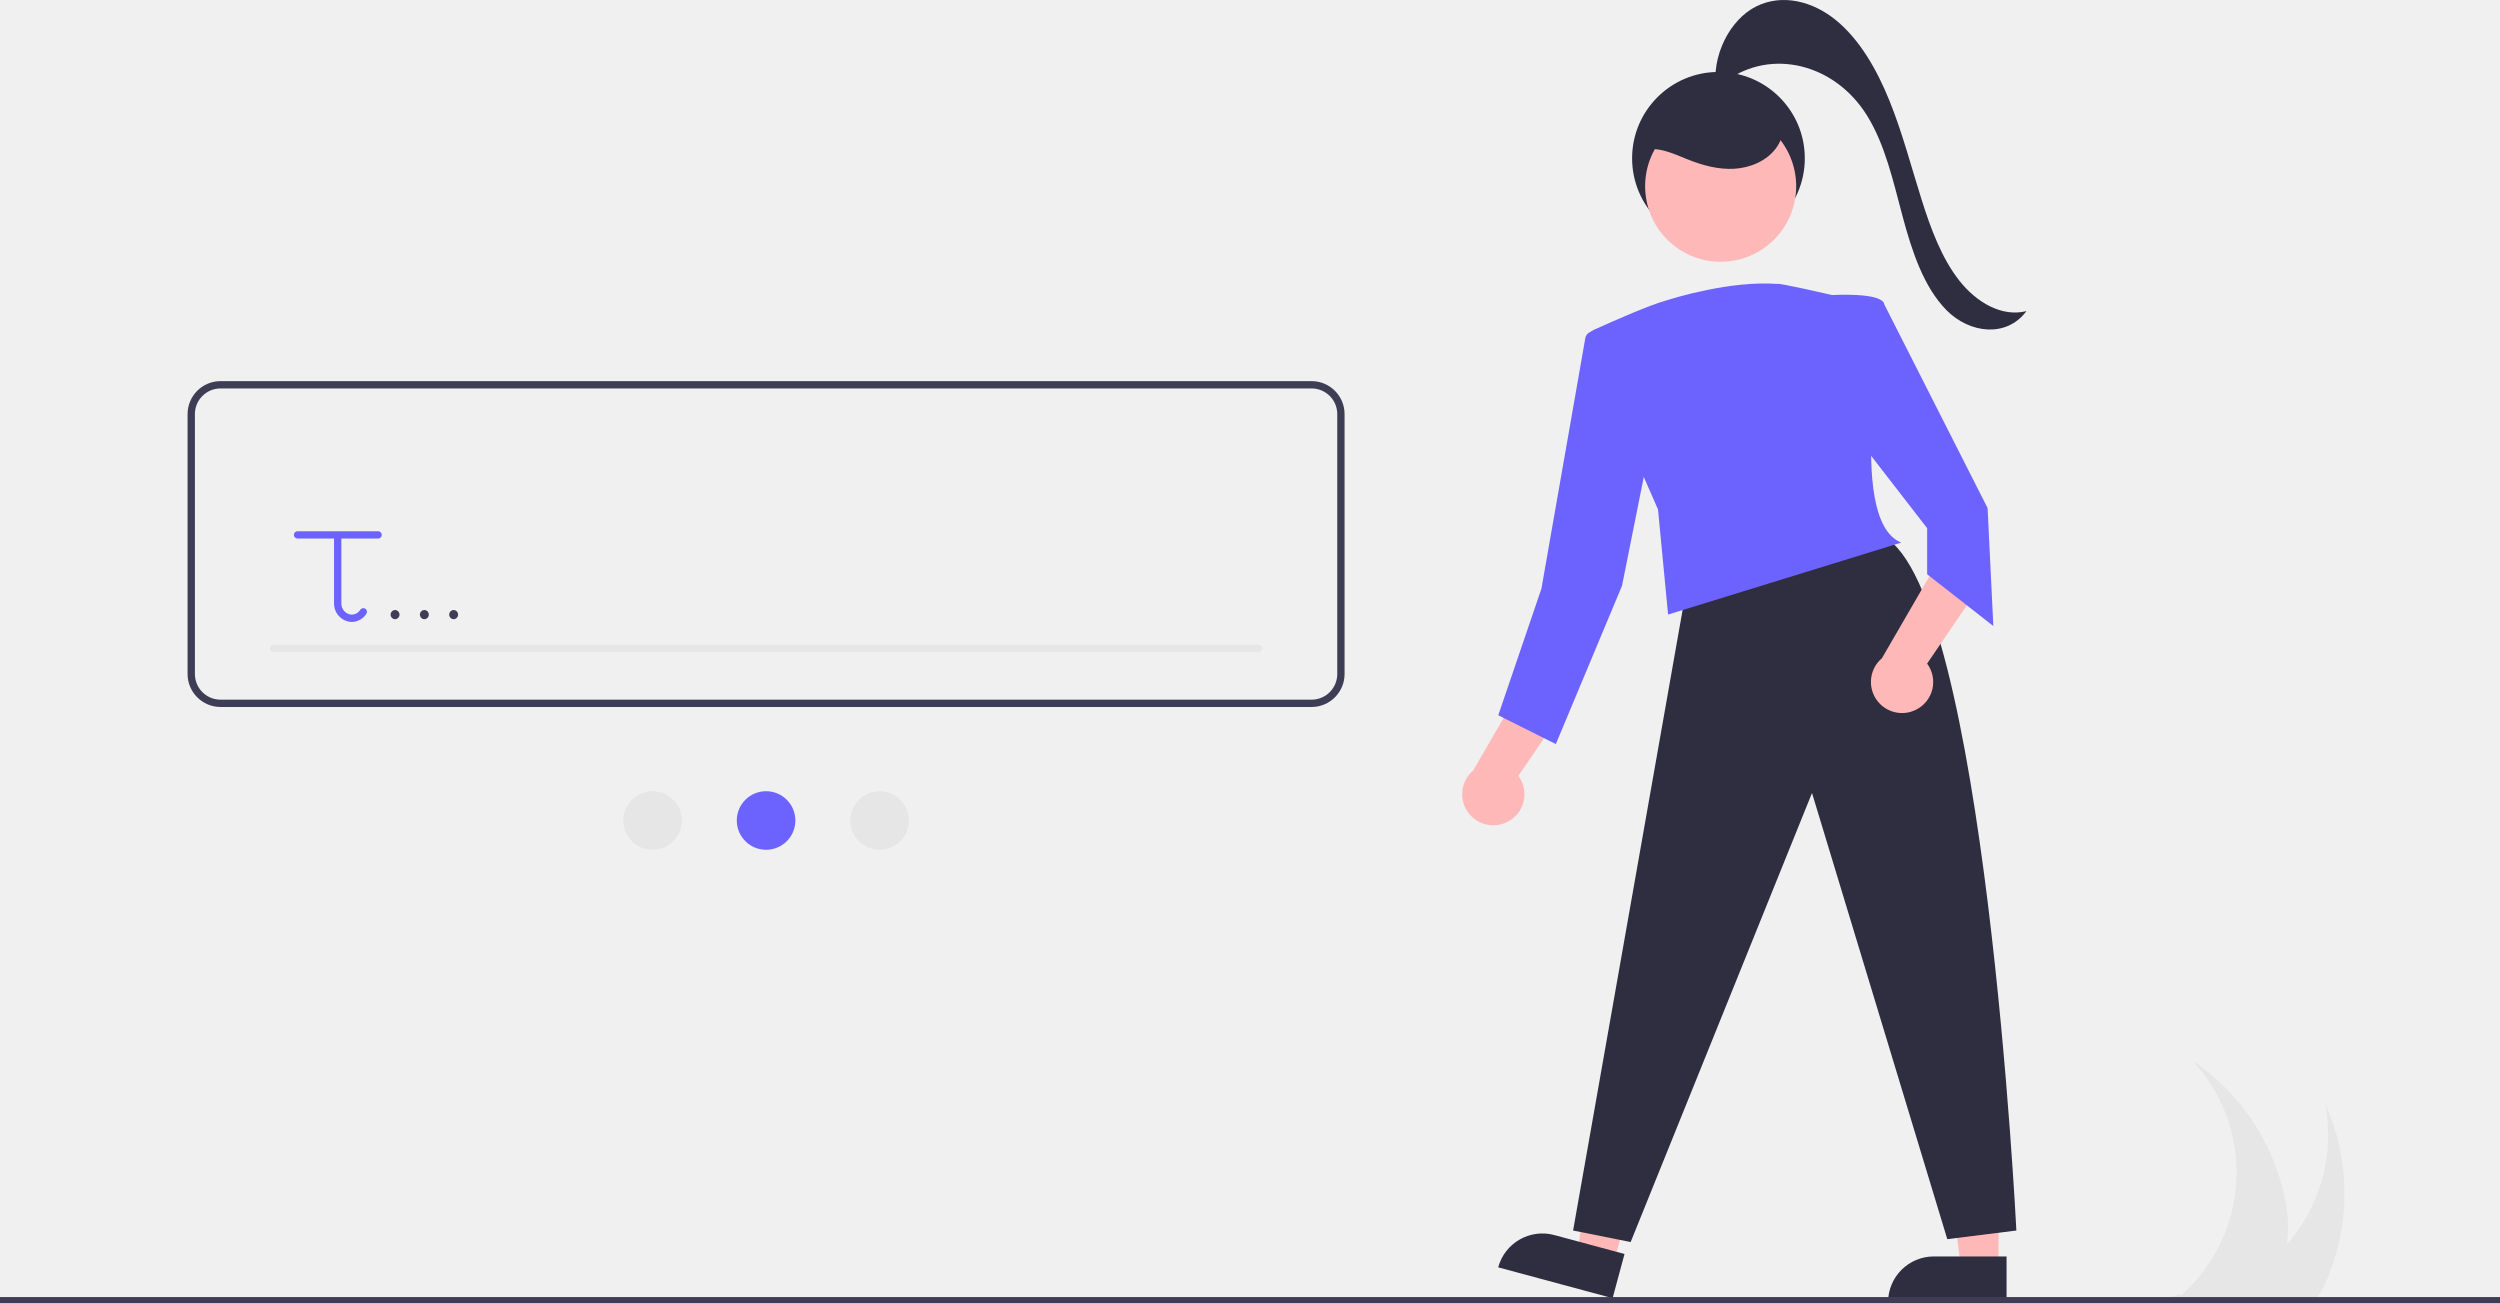
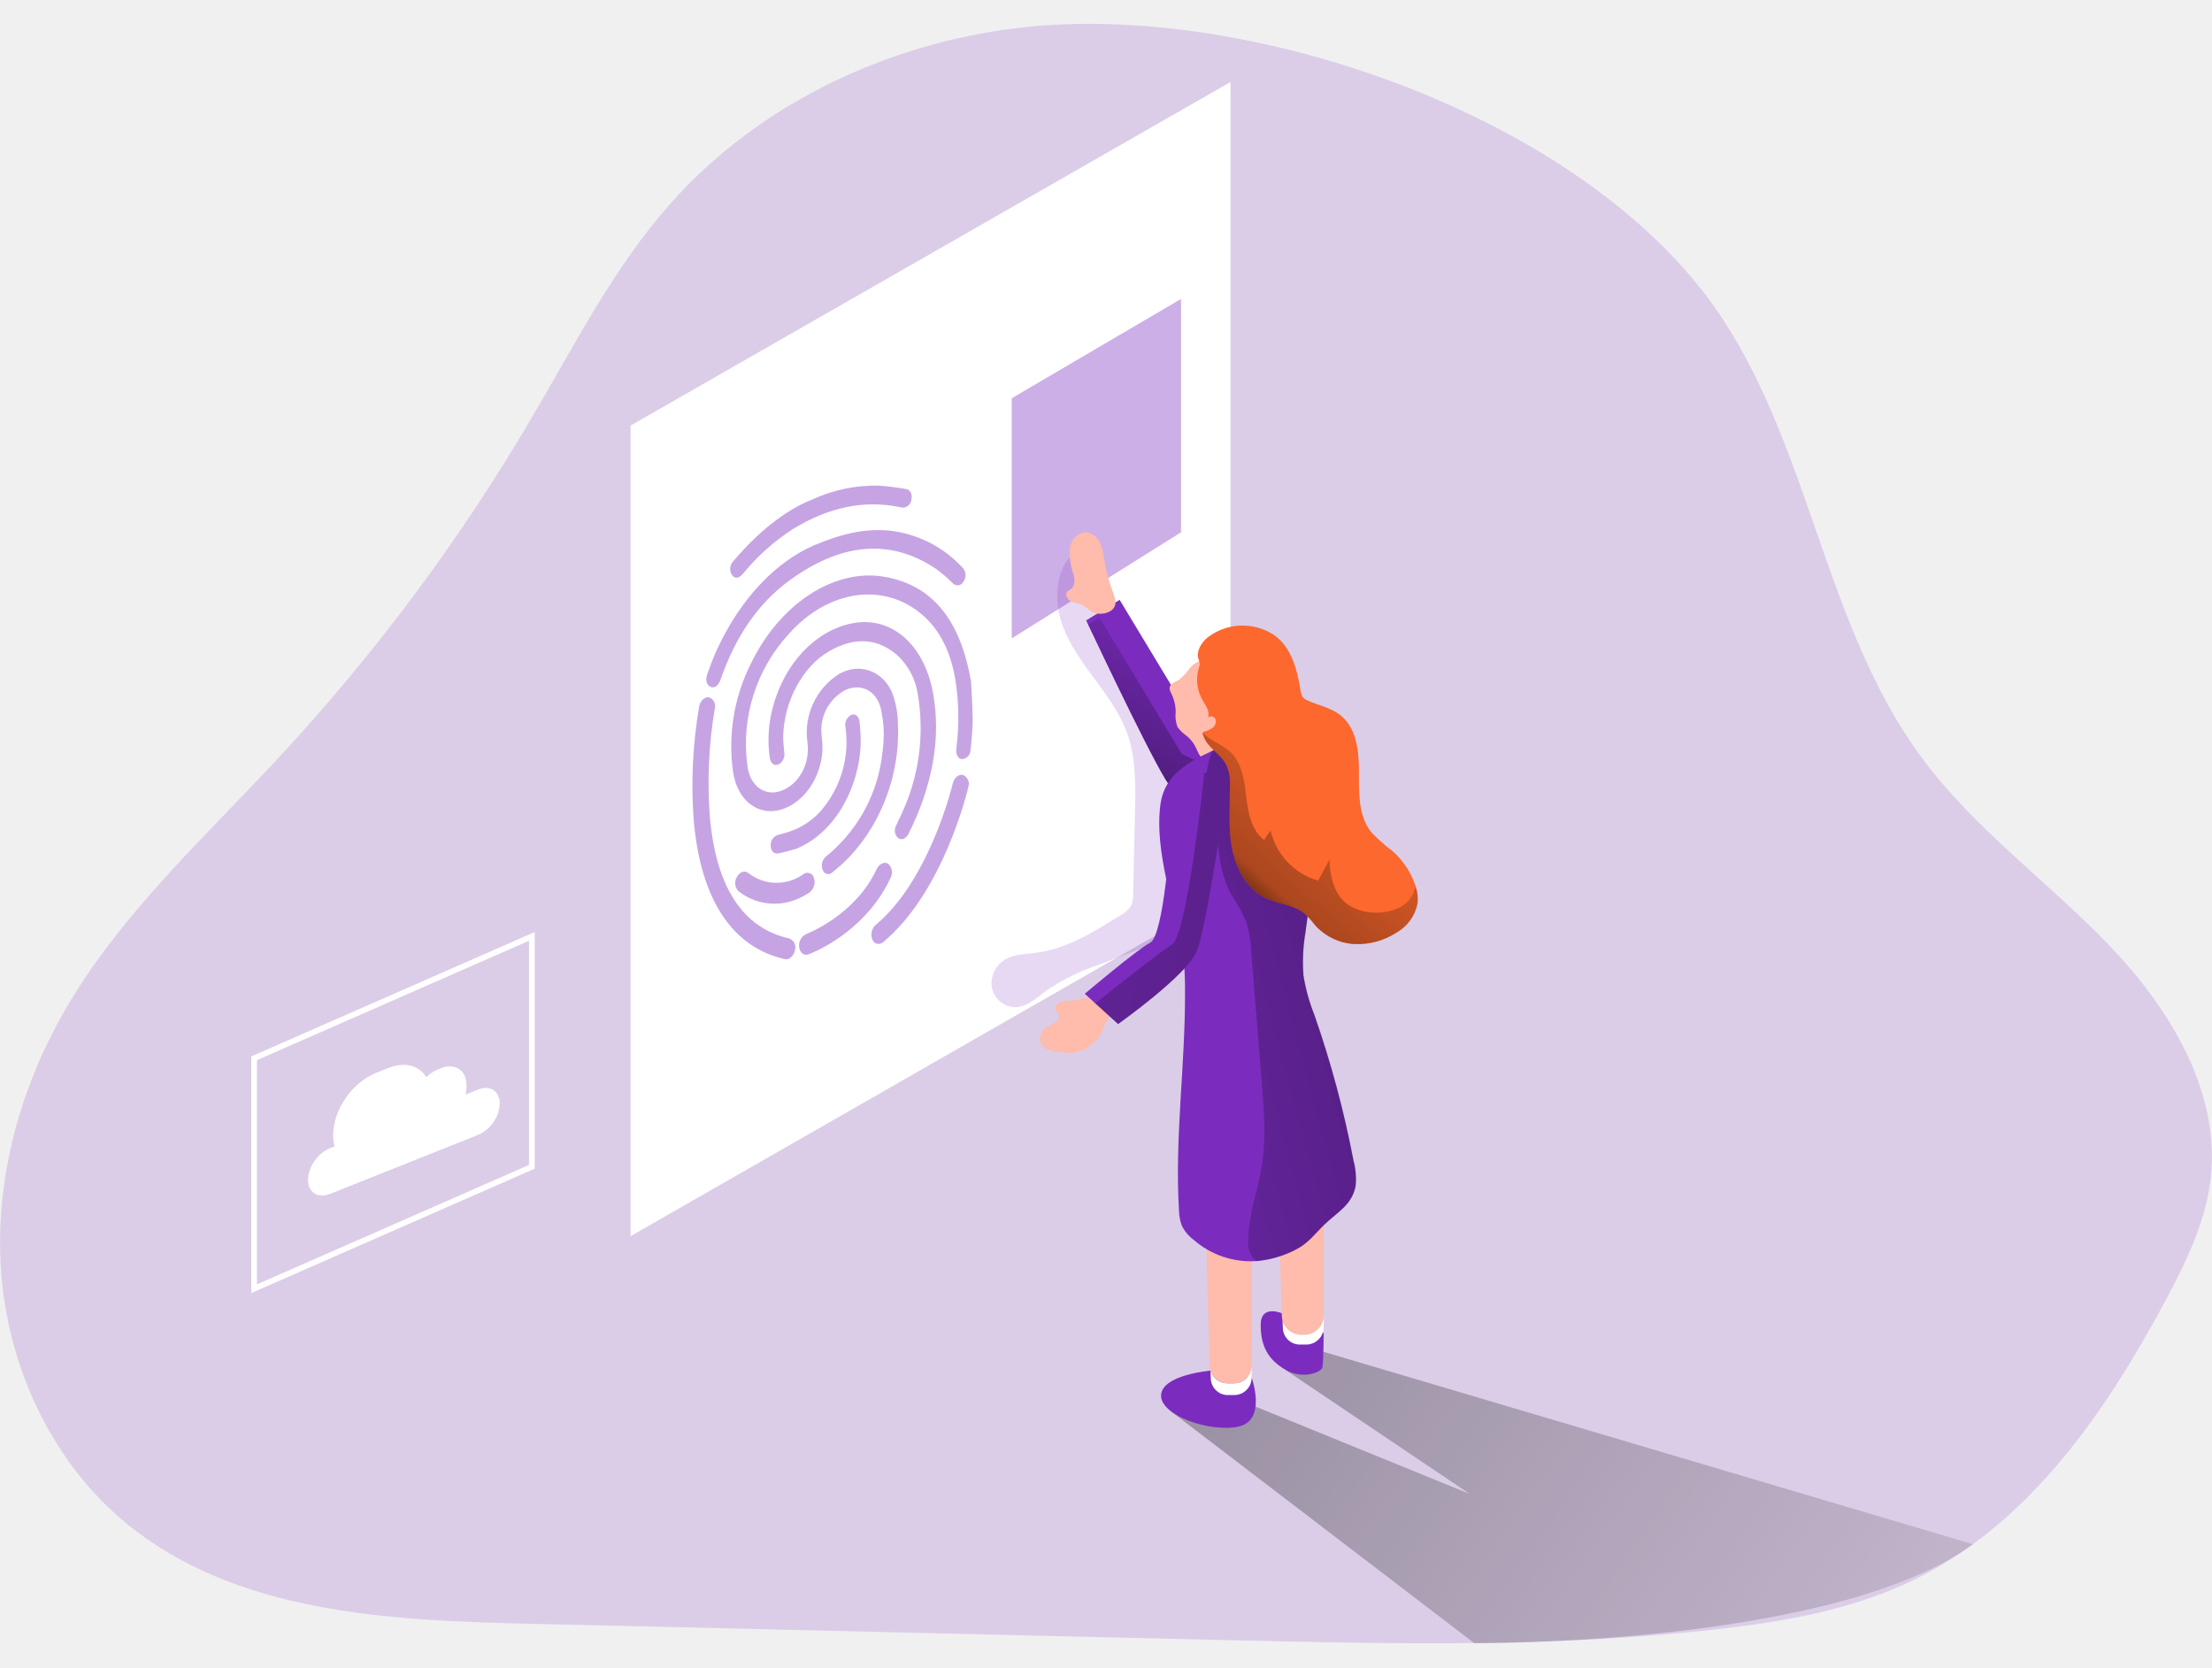
- <svg xmlns="http://www.w3.org/2000/svg" data-name="Layer 1" width="813" height="423.804" viewBox="0 0 813 423.804">
-   <path d="M951.08,652.122a45.628,45.628,0,0,1-3.9,7.78c-.43.68-.88,1.35-1.36,2H905.98c-.28-.21-.55-.43-.83-.64-1.4-.11-2.79-.25-4.15-.4.14-.12.29-.24.43-.36-.72.06-1.44.12-2.16.15.57.07,1.15.14,1.73.21-.43.35-.87.7-1.32,1.04h-1.74l1.17-1.25c-.93.03-1.85.05-2.78.03l2.91-.78,3.14-.84c.12.1.25.2.37.3a53.22,53.22,0,0,0,3.68-76.39,71.338,71.338,0,0,1,30.35,46.01,41.557,41.557,0,0,1,.4,13.8c.35-.39.7-.78,1.04-1.18A54.16,54.16,0,0,0,949.66,597.012,71.381,71.381,0,0,1,951.08,652.122Z" transform="translate(-193.5 -238.0979)" fill="#e6e6e6" />
-   <circle cx="558.842" cy="51.483" r="28.082" fill="#2f2e41" />
-   <polygon points="649.907 412.099 637.647 412.098 631.814 364.81 649.909 364.811 649.907 412.099" fill="#ffb8b8" />
-   <path d="M628.89,408.595h23.644a0,0,0,0,1,0,0V423.482a0,0,0,0,1,0,0H614.003a0,0,0,0,1,0,0v0A14.887,14.887,0,0,1,628.89,408.595Z" fill="#2f2e41" />
-   <polygon points="524.845 410.494 513.008 407.302 519.685 360.126 537.155 364.837 524.845 410.494" fill="#ffb8b8" />
-   <path d="M696.876,640.622H720.52a0,0,0,0,1,0,0v14.887a0,0,0,0,1,0,0H681.989a0,0,0,0,1,0,0v0A14.887,14.887,0,0,1,696.876,640.622Z" transform="translate(-0.611 -398.3092) rotate(15.08956)" fill="#2f2e41" />
-   <path d="M741.577,431.394,705.071,638.263l18.721,3.744,58.972-146.025,43.995,145.089,22.465-2.808s-10.297-207.805-43.059-225.59Z" transform="translate(-193.5 -238.0979)" fill="#2f2e41" />
-   <path d="M683.682,505.397a10.056,10.056,0,0,0,3.596-14.994l20.133-29.523-18.567-.288-16.272,28.08a10.11,10.11,0,0,0,11.111,16.726Z" transform="translate(-193.5 -238.0979)" fill="#ffb8b8" />
-   <path d="M816.602,468.891a10.056,10.056,0,0,0,3.596-14.994l20.133-29.523-18.567-.288-16.272,28.08a10.11,10.11,0,0,0,11.111,16.726Z" transform="translate(-193.5 -238.0979)" fill="#ffb8b8" />
-   <circle cx="559.557" cy="60.564" r="24.561" fill="#ffb8b8" />
-   <path d="M806.165,336.852c-.936-3.744-16.849-2.808-16.849-2.808s-17.919-4.119-17.749-3.604c-15.1-1.162-33.519,4.507-36.202,5.366-5.489,1.514-15.975,6.146-23.538,9.553a4.381,4.381,0,0,0-2.211,5.755l23.068,52.666,3.276,34.166,75.821-23.401C793.06,407.056,807.101,340.596,806.165,336.852Z" transform="translate(-193.5 -238.0979)" fill="#6c63ff" />
-   <polygon points="606.113 99.69 612.336 98.127 646.363 165.214 648.235 203.593 626.706 186.744 626.706 171.767 604.241 142.749 606.113 99.69" fill="#6c63ff" />
-   <path d="M717.708,342.936l-7.206,3.202a2.503,2.503,0,0,0-1.449,1.856L694.774,429.522l-14.041,41.187,18.721,9.361,21.529-51.483,7.488-37.442Z" transform="translate(-193.5 -238.0979)" fill="#6c63ff" />
-   <path d="M727.3,287.083c4.985-1.637,10.244.929,15.113,2.883,4.799,1.925,9.927,3.313,15.089,3.009s10.383-2.483,13.504-6.606,3.67-10.302.581-14.449c-2.034-2.73-5.279-4.287-8.528-5.302-6.943-2.167-14.713-2.242-21.313.815s-11.775,9.516-12.318,16.769" transform="translate(-193.5 -238.0979)" fill="#2f2e41" />
-   <path d="M751.594,267.519c-1.674-11.336,4.535-23.106,13.01-27.328s18.418-1.731,26.053,4.556,13.2,15.949,17.343,26.22,7.011,21.271,10.386,31.983c2.998,9.513,6.516,19.032,12.21,26.308s13.972,12.01,21.905,10.011c-6.517,8.763-18.507,7.245-25.945-.25s-11.305-19.21-14.349-30.614-5.692-23.335-11.58-32.785c-10.475-16.811-31.031-21.862-45.711-11.231" transform="translate(-193.5 -238.0979)" fill="#2f2e41" />
-   <rect y="421.804" width="813" height="2" fill="#3f3d56" />
-   <path d="M620.04,468.01H265.216A10.728,10.728,0,0,1,254.5,457.294V372.755a10.728,10.728,0,0,1,10.716-10.716H620.04a10.728,10.728,0,0,1,10.716,10.716v84.539A10.728,10.728,0,0,1,620.04,468.01ZM265.216,364.42a8.345,8.345,0,0,0-8.335,8.335v84.539a8.345,8.345,0,0,0,8.335,8.335H620.04a8.345,8.345,0,0,0,8.335-8.335V372.755a8.345,8.345,0,0,0-8.335-8.335Z" transform="translate(-193.5 -238.0979)" fill="#3f3d56" />
-   <path d="M602.775,450.15h-320.294a1.191,1.191,0,1,1,0-2.381h320.294a1.191,1.191,0,1,1,0,2.381Z" transform="translate(-193.5 -238.0979)" fill="#e6e6e6" />
-   <path d="M316.416,410.857h-26.195a1.191,1.191,0,0,0,0,2.381h11.907v21.054a5.996,5.996,0,0,0,5.543,6.062c.074.003.151.005.229.005a5.762,5.762,0,0,0,4.706-2.593,1.19,1.19,0,0,0-1.905-1.428,3.379,3.379,0,0,1-2.93,1.637,3.595,3.595,0,0,1-3.262-3.683V413.238h11.907a1.191,1.191,0,1,0,0-2.381Z" transform="translate(-193.5 -238.0979)" fill="#6c63ff" />
-   <circle cx="212.217" cy="266.823" r="9.525" fill="#e6e6e6" />
-   <circle cx="249.128" cy="266.823" r="9.525" fill="#6c63ff" />
-   <circle cx="286.039" cy="266.823" r="9.525" fill="#e6e6e6" />
-   <path d="M321.975,439.471a1.501,1.501,0,0,0,0-3,1.501,1.501,0,0,0,0,3Z" transform="translate(-193.5 -238.0979)" fill="#3f3d56" />
-   <path d="M331.501,439.471a1.501,1.501,0,0,0,0-3,1.501,1.501,0,0,0,0,3Z" transform="translate(-193.5 -238.0979)" fill="#3f3d56" />
-   <path d="M341.026,439.471a1.501,1.501,0,0,0,0-3,1.501,1.501,0,0,0,0,3Z" transform="translate(-193.5 -238.0979)" fill="#3f3d56" />
+ <svg xmlns="http://www.w3.org/2000/svg" xmlns:xlink="http://www.w3.org/1999/xlink" id="Layer_1" data-name="Layer 1" viewBox="0 0 388.99 284.79" width="406" height="306" class="illustration styles_illustrationTablet__1DWOa">
+   <defs>
+     <linearGradient id="linear-gradient" x1="150.02" y1="180.66" x2="409.05" y2="360.29" gradientUnits="userSpaceOnUse">
+       <stop offset="0.01" />
+       <stop offset="0.13" stop-opacity="0.69" />
+       <stop offset="0.25" stop-opacity="0.32" />
+       <stop offset="1" stop-opacity="0" />
+     </linearGradient>
+     <linearGradient id="linear-gradient-2" x1="203.44" y1="154.2" x2="222.2" y2="119.68" xlink:href="#linear-gradient" />
+     <linearGradient id="linear-gradient-3" x1="279.66" y1="173.68" x2="160.14" y2="205.71" xlink:href="#linear-gradient" />
+     <linearGradient id="linear-gradient-4" x1="306.85" y1="187.57" x2="88.74" y2="145.9" xlink:href="#linear-gradient" />
+     <linearGradient id="linear-gradient-5" x1="221.09" y1="175.07" x2="253.61" y2="138.48" xlink:href="#linear-gradient" />
+   </defs>
+   <path d="M188.86,16.34c-24,2.27-47.46,13-63.51,31-10.1,11.33-17,25.06-24.72,38.14A342.75,342.75,0,0,1,56.25,145c-13.26,14.26-27.9,27.61-37.6,44.49-8.22,14.28-12.57,31-11,47.37s9.27,32.38,22,42.8c19.2,15.68,46,17,70.78,17.55l122.28,2.87c28.78.68,57.65,1.35,86.25-1.87,11.95-1.34,24-3.43,34.84-8.67,20.28-9.82,33.85-29.51,44.45-49.38,3.54-6.64,6.9-13.56,7.8-21,1.85-15.4-7.12-30.12-17.87-41.3S354.56,157.49,345.32,145c-16.86-22.72-19.48-53.33-34.92-77C287.55,32.88,229,12.54,188.86,16.34Z" transform="translate(-7.32 -15.89)" fill="#7b2cbf" opacity="0.18" style="isolation: isolate;" />
+   <path d="M213,259.68l53.58,40.95s63.06.53,87.7-17.4L235.8,248.13l-2.43,4.45,32.4,21.8L223.13,257Z" transform="translate(-7.32 -15.89)" fill="url(#linear-gradient)" />
+   <polygon points="110.89 213.17 216.38 152.76 216.38 10.23 110.89 70.64 110.89 213.17" fill="#fff" />
+   <polygon points="177.92 65.83 177.92 108.06 207.69 89.41 207.69 48.37 177.92 65.83" fill="#7b2cbf" opacity="0.38" />
+   <path d="M193.62,119.82c.93,3.9,3.27,7.3,5.65,10.53s4.88,6.46,6.25,10.23c1.6,4.43,1.51,9.27,1.4,14L206.58,169a4.77,4.77,0,0,1-.31,1.88,4.55,4.55,0,0,1-1.86,1.72c-4.69,2.95-9.58,6-15.08,6.66-1.73.22-3.57.22-5.1,1.06a4.9,4.9,0,0,0-2.51,4.91,4.31,4.31,0,0,0,4.06,3.58c2.13,0,3.83-1.65,5.54-2.93a37.55,37.55,0,0,1,9.25-4.55l17.4-6.68c1.95-.75,4.05-1.63,5-3.48a7.19,7.19,0,0,0,.65-2.38c1.14-8.85-3.34-17.36-7.68-25.17L206.2,126c-3.09-5.55-5.79-12.12-9.66-17.13C193.15,110.87,192.8,116.4,193.62,119.82Z" transform="translate(-7.32 -15.89)" fill="#7b2cbf" opacity="0.18" style="isolation: isolate;" />
+   <path d="M231.7,147l-7.51,8.14-.44-.18c-1.85-.78-8.95-3.79-10.52-4.9s-12.41-24-14.54-28.49l-.37-.78,5.89-3.62,14.49,24Z" transform="translate(-7.32 -15.89)" fill="#7b2cbf" />
+   <path d="M228.15,150.14l-4.4,4.77c-1.85-.78-8.95-3.79-10.52-4.9s-12.41-24-14.54-28.49l2-1.21,14.49,24Z" transform="translate(-7.32 -15.89)" fill="url(#linear-gradient-2)" />
+   <path d="M213,132.62a1.9,1.9,0,0,0,.3,1,7.51,7.51,0,0,1,.77,3.22,5.81,5.81,0,0,0,.31,2.67,6.33,6.33,0,0,0,1.68,1.62,6.23,6.23,0,0,1,1.69,2.3c.32.75.74,1.75,1.56,1.67a1.24,1.24,0,0,0,.73-.38,4.77,4.77,0,0,0,1.11-2.08c1.2-3.7,2.33-8.68,1.4-12.55-.75-3.08-4.08-3.06-5.94-1a9.56,9.56,0,0,1-2,2.16C214.08,131.6,213.11,131.8,213,132.62Z" transform="translate(-7.32 -15.89)" fill="#ffbbab" />
+   <path d="M199.69,186.65a15.38,15.38,0,0,1-5,1.06,2.86,2.86,0,0,0-1.26.39,1.07,1.07,0,0,0-.5,1.14c.13.39.55.66.62,1.06a.84.84,0,0,1-.1.56c-.37.74-1.3.95-2,1.39a2.57,2.57,0,0,0-1.11,1.36,2.14,2.14,0,0,0,.15,1.73,2.56,2.56,0,0,0,1.28,1,7.74,7.74,0,0,0,2.58.4,5.85,5.85,0,0,0,4.75-1.22,7.59,7.59,0,0,0,1.14-1c.93-1.06,1.16-2.58,2-3.74a3,3,0,0,0,.74-1.3,1.68,1.68,0,0,0-.19-.91,4.18,4.18,0,0,0-3.11-2" transform="translate(-7.32 -15.89)" fill="#ffbbab" />
+   <path d="M220.18,252.71s-8.48.7-8.68,4.29,8.73,6.66,13.68,5.53,2.25-8.59,2.25-8.59Z" transform="translate(-7.32 -15.89)" fill="#7b2cbf" />
+   <path d="M232.85,242.66s-3.83-1.73-3.83,2,1.29,6.12,4.35,7.89,6.33.45,6.51-.44.22-6,.22-6Z" transform="translate(-7.32 -15.89)" fill="#7b2cbf" />
+   <path d="M227.43,231.08v20.8a3.07,3.07,0,0,1-3.06,3.06h-1.24a3.11,3.11,0,0,1-2.95-2.23,2.87,2.87,0,0,1-.11-.74l-.28-9.14-.25-8.33,0-1.36-.05-2.06Z" transform="translate(-7.32 -15.89)" fill="#ffbbab" />
+   <path d="M227.43,251.88v2.06a3.07,3.07,0,0,1-3.06,3.06h-1.24a3,3,0,0,1-2.89-3.06l-.06-1.23a3.11,3.11,0,0,0,2.95,2.23h1.24A3.07,3.07,0,0,0,227.43,251.88Z" transform="translate(-7.32 -15.89)" fill="#fff" />
+   <path d="M240.1,243v2.06a3.07,3.07,0,0,1-3.06,3.06H235.8a3,3,0,0,1-2.89-3.06l-.06-1.23a3.1,3.1,0,0,0,3,2.23H237A3.07,3.07,0,0,0,240.1,243Z" transform="translate(-7.32 -15.89)" fill="#fff" />
+   <path d="M232.13,222.58l.61,20.5a3.44,3.44,0,0,0,3.44,3.34h.48A3.44,3.44,0,0,0,240.1,243V222.58Z" transform="translate(-7.32 -15.89)" fill="#ffbbab" />
+   <path d="M245.72,220.16c-.58,3.41-3.32,4.74-5.56,6.92-1.7,1.66-2.79,3.25-5,4.36a18.46,18.46,0,0,1-6.84,2,15.25,15.25,0,0,1-11.06-3.71,6.91,6.91,0,0,1-2.13-2.56,8.1,8.1,0,0,1-.48-2.63c-.78-12.82,1.13-25.64,1.06-38.48a53.35,53.35,0,0,0-.73-9.37c-.64-3.49-1.84-6.86-2.56-10.34-.9-4.33-1.64-9-1-13.43.75-5,4.9-7.24,9.08-9.2l1.25-.58a8,8,0,0,1,2.29-.78,5.66,5.66,0,0,1,2.16.2,13,13,0,0,1,6.41,4.26,29.68,29.68,0,0,1,4.06,6.67,21,21,0,0,1,2.2,7.53c0,.26,0,.52,0,.79,0,2.2-.69,4.21-1,6.39-.33,2.49-.65,5-1,7.48a30.69,30.69,0,0,0-.34,7.59,32.64,32.64,0,0,0,1.91,6.87,180.19,180.19,0,0,1,6.89,25.66A12.46,12.46,0,0,1,245.72,220.16Z" transform="translate(-7.32 -15.89)" fill="#7b2cbf" />
+   <path d="M245.72,220.16c-.58,3.41-3.32,4.74-5.56,6.92-1.7,1.66-2.79,3.25-5,4.36a18.46,18.46,0,0,1-6.84,2,2.79,2.79,0,0,1-.65-.54,4.61,4.61,0,0,1-.86-3.17c.07-4.41,1.7-8.63,2.4-13,.77-4.84.38-9.78,0-14.67q-.93-11.61-1.87-23.21a19.2,19.2,0,0,0-.92-5.22,32.75,32.75,0,0,0-2.5-4.52c-2.63-4.64-2.06-9.11-3.22-14-1-4.11-2-7.21-.15-11.39l1.25-.58a8,8,0,0,1,2.29-.78,5.66,5.66,0,0,1,2.16.2,13,13,0,0,1,6.41,4.26,29.68,29.68,0,0,1,4.06,6.67,21,21,0,0,1,2.2,7.53c0,.26,0,.52,0,.79,0,2.2-.69,4.21-1,6.39-.33,2.49-.65,5-1,7.48a30.69,30.69,0,0,0-.34,7.59,32.64,32.64,0,0,0,1.91,6.87,180.19,180.19,0,0,1,6.89,25.66A12.46,12.46,0,0,1,245.72,220.16Z" transform="translate(-7.32 -15.89)" fill="url(#linear-gradient-3)" />
+   <path d="M222.91,151s-3.37,23.75-5.15,28-13.82,12.76-13.82,12.76l-4-3.63-1.86-1.69s9.22-7.8,11.52-9,3.72-18.61,3.7-24.33,5.8-5.41,5.8-5.41C223.44,146.12,222.91,151,222.91,151Z" transform="translate(-7.32 -15.89)" fill="#7b2cbf" />
+   <path d="M256.61,170.53a7.56,7.56,0,0,1-3.74,5.17,12.48,12.48,0,0,1-7.3,2,10,10,0,0,1-6.83-3.14,23.38,23.38,0,0,0-1.86-2.11c-1.89-1.67-4.69-1.75-7-2.84-3.32-1.59-5.24-5.21-5.92-8.82s-.34-7.33-.35-11a7.43,7.43,0,0,0-.77-3.85c-1.19-2-3.25-2.73-4-5.13a.54.54,0,0,1,0-.25.49.49,0,0,1,.35-.25,3.92,3.92,0,0,0,1.44-.69,1.36,1.36,0,0,0,.44-1.45.83.83,0,0,0-1.31-.31c.39-1.08-.47-2.15-1-3.14l-.22-.41a7.09,7.09,0,0,1-.41-5.1,2.49,2.49,0,0,0,.17-.81,3.7,3.7,0,0,0-.23-.85c-.41-1.38.49-2.82,1.59-3.75a10.06,10.06,0,0,1,11.57-.53c3.16,2.08,4.22,6.16,4.81,9.89a2.4,2.4,0,0,0,.4,1.15,2.3,2.3,0,0,0,.77.53c1.88.87,4,1.25,5.68,2.5,3,2.23,3.42,6.43,3.41,10.13s-.12,7.77,2.22,10.63a31.86,31.86,0,0,0,3.74,3.3,14.1,14.1,0,0,1,3.9,5.81c.05.13.09.27.14.4A7.1,7.1,0,0,1,256.61,170.53Z" transform="translate(-7.32 -15.89)" fill="#fc682d" />
+   <path d="M201.5,110a10.41,10.41,0,0,0-.77-2.92,3.09,3.09,0,0,0-2.28-1.79c-1.53-.15-2.82,1.35-3,2.88a11.46,11.46,0,0,0,.65,4.54c.23.9.33,2-.43,2.56a4.12,4.12,0,0,0-.63.39c-.53.52,0,1.47.64,1.79s1.48.32,2.12.69a13.62,13.62,0,0,1,1.26,1c1.23.91,4.2.55,4.41-1.3.12-1-.77-2.67-1-3.69C202,112.82,201.73,111.43,201.5,110Z" transform="translate(-7.32 -15.89)" fill="#ffbbab" />
+   <path d="M222.91,151s-3.37,23.75-5.15,28-13.82,12.76-13.82,12.76l-4-3.63c2.72-2.18,11.21-8.94,13.47-10.34,2.7-1.66,5.69-30.13,5.69-30.13C223.44,146.12,222.91,151,222.91,151Z" transform="translate(-7.32 -15.89)" fill="url(#linear-gradient-4)" />
+   <path d="M256.61,170.53a7.56,7.56,0,0,1-3.74,5.17,12.48,12.48,0,0,1-7.3,2,10,10,0,0,1-6.83-3.14,23.38,23.38,0,0,0-1.86-2.11c-1.89-1.67-4.69-1.75-7-2.84-3.32-1.59-5.24-5.21-5.92-8.82s-.34-7.33-.35-11a7.43,7.43,0,0,0-.77-3.85c-1.19-2-3.25-2.73-4-5.13a.54.54,0,0,1,0-.25c1.32,1.38,3.49,2.07,4.93,3.45,2,1.95,2.39,5,2.71,7.8s.89,5.88,3.13,7.58l1.14-1.69a12,12,0,0,0,8.37,8.85l2-3.73c.08,2.91.77,6.1,3.09,7.84,3.24,2.42,9.9,2.05,11.6-1.82.13-.3.28-.74.47-1.23A7.1,7.1,0,0,1,256.61,170.53Z" transform="translate(-7.32 -15.89)" fill="url(#linear-gradient-5)" />
+   <polygon points="93.53 200.97 44.69 222.41 44.69 181.89 93.53 160.46 93.53 200.97" fill="none" stroke="#fff" stroke-miterlimit="10" />
+   <path d="M95.2,205.75A5.93,5.93,0,0,1,94.09,209a6.19,6.19,0,0,1-2.69,2.25l-26.1,10.4c-2.1.83-3.81-.29-3.81-2.5a5.94,5.94,0,0,1,1.12-3.28,6.19,6.19,0,0,1,2.69-2.25l.88-.35a7.17,7.17,0,0,1-.28-2,11.79,11.79,0,0,1,2.2-6.47,12.17,12.17,0,0,1,5.31-4.43l2.21-.88c2.9-1.16,5.41-.43,6.66,1.61a6.4,6.4,0,0,1,2-1.33l.57-.23c2.49-1,4.51.33,4.51,3v.23a6.07,6.07,0,0,1-.17,1.39l2.16-.86C93.5,202.42,95.2,203.54,95.2,205.75Z" transform="translate(-7.32 -15.89)" fill="#fff" />
+   <g opacity="0.43">
+     <path d="M178.08,131.56c-1.92-11.19-7-16.88-14.91-18.39-9-1.73-18.8,4.64-23.94,15.49a32.25,32.25,0,0,0-3,18.74c.72,5,4.37,7.85,8.42,6.66s7.11-5.65,7.31-10.58a17.82,17.82,0,0,0-.15-2.43,8,8,0,0,1,4.12-8c2.69-1.26,5.43,0,6.25,3.1a20.54,20.54,0,0,1,.33,7.73,27.12,27.12,0,0,1-9.12,17.73c-.3.26-.61.49-.9.77a2.06,2.06,0,0,0-.46,2.36,1,1,0,0,0,1.68.33c7.47-5.8,11.93-15.93,11.52-25.79a16.33,16.33,0,0,0-1-5.74c-1.67-3.93-5.81-5.39-9.38-3.32a12.19,12.19,0,0,0-5.54,12c.51,3.68-1.41,7.3-4.5,8.49-2.92,1.14-5.64-.77-6.06-4.41A28.52,28.52,0,0,1,146,123.21c6.95-7.87,16.85-9.21,23.55-3.37,3.22,2.8,5.1,6.81,5.85,11.86a43,43,0,0,1,.15,11.17c0,.23-.07.47-.08.7,0,1,.4,1.61,1.1,1.61a1.61,1.61,0,0,0,1.42-1.62,52.49,52.49,0,0,0,.38-5.27C178.35,135.68,178.15,133.1,178.08,131.56Z" transform="translate(-7.32 -15.89)" fill="#7b2cbf" />
+   </g>
+   <g opacity="0.43">
+     <path d="M171.63,135.06c-1.17-9.64-7.31-15.16-14.42-13.77-6.47,1.27-11.93,7-14,14.81a22.23,22.23,0,0,0-.54,8.75c.17,1.2.91,1.67,1.75,1.16a2.06,2.06,0,0,0,.82-2c-.07-.91-.2-1.81-.19-2.73.09-6.21,3.45-12.45,8.11-15.09,4.51-2.56,8.63-2.36,12.25,1a11.65,11.65,0,0,1,3.3,6.55,35.47,35.47,0,0,1-2.89,21.16c-.28.62-.58,1.22-.85,1.83a1.85,1.85,0,0,0,.3,2.34c.65.45,1.39.11,1.88-.88C171,150.47,172.67,142.5,171.63,135.06Z" transform="translate(-7.32 -15.89)" fill="#7b2cbf" />
+   </g>
+   <g opacity="0.43">
+     <path d="M150.31,107.65c-6.3,2.79-12.62,8.92-17,18.45-.58,1.29-1.07,2.65-1.57,4-.41,1.14-.2,2,.5,2.35s1.43-.16,1.84-1.36c2.56-7.41,6.55-13.3,12.06-17.32,8.84-6.45,17.5-7.58,25.75-2.07a25.41,25.41,0,0,1,2.88,2.45,1.16,1.16,0,0,0,2-.23,1.9,1.9,0,0,0-.24-2.47A20.53,20.53,0,0,0,163.75,105C159.8,104.63,155.84,105.31,150.31,107.65Z" transform="translate(-7.32 -15.89)" fill="#7b2cbf" />
+   </g>
+   <g opacity="0.43">
+     <path d="M150.08,99.56c-4.79,1.92-9.48,5.73-13.71,10.7a2,2,0,0,0-.34,2.53c.5.71,1.21.65,1.92-.18a37.81,37.81,0,0,1,8.86-7.92c6.12-3.72,12.3-5.12,18.55-3.86.21,0,.42.1.64.13a1.58,1.58,0,0,0,1.6-1.43c.18-.89-.17-1.72-.9-1.83a40.72,40.72,0,0,0-4.93-.61A26.57,26.57,0,0,0,150.08,99.56Z" transform="translate(-7.32 -15.89)" fill="#7b2cbf" />
+   </g>
+   <g opacity="0.43">
+     <path d="M147.4,160.93c7.37-3.11,11-11.53,11.27-18.21a30.63,30.63,0,0,0-.18-4c-.1-1.09-.74-1.59-1.48-1.32a2,2,0,0,0-1,2.24,18.5,18.5,0,0,1-3.58,13.69,12.78,12.78,0,0,1-6.48,4.66c-.61.21-1.24.33-1.86.52a1.84,1.84,0,0,0-1.23,1.94c0,.9.6,1.48,1.4,1.3C145.28,161.55,146.34,161.22,147.4,160.93Z" transform="translate(-7.32 -15.89)" fill="#7b2cbf" />
+   </g>
+   <g opacity="0.43" style="isolation: isolate;">
+     <path d="M146,180.29a2,2,0,0,0,1.09-1.44,1.67,1.67,0,0,0-.95-2.13c-8.21-1.82-12.93-9.06-14-21.5a78.49,78.49,0,0,1,.87-18.86,1.63,1.63,0,0,0-1-2.05c-.77-.11-1.55.61-1.74,1.62a81.93,81.93,0,0,0-.95,20.08c1.22,13.86,6.77,22.29,16.07,24.35A1,1,0,0,0,146,180.29Z" transform="translate(-7.32 -15.89)" fill="#7b2cbf" />
+   </g>
+   <g opacity="0.43" style="isolation: isolate;">
+     <path d="M149.94,179.33c2-.82,10-4.64,14-13.29a2,2,0,0,0-.44-2.46c-.67-.43-1.55,0-2,.9-3.75,8.17-12.36,11.45-12.45,11.48a2.19,2.19,0,0,0-1.19,2.3c.13,1,.86,1.53,1.64,1.24Z" transform="translate(-7.32 -15.89)" fill="#7b2cbf" />
+   </g>
+   <g opacity="0.43" style="isolation: isolate;">
+     <path d="M162.27,177.58a1.21,1.21,0,0,0,.38-.24c10.57-8.8,14.78-26.5,14.95-27.24a1.69,1.69,0,0,0-.94-2.14c-.76-.17-1.56.51-1.79,1.51-.06.24-4.07,17-13.55,24.85a2.31,2.31,0,0,0-.6,2.57A1.15,1.15,0,0,0,162.27,177.58Z" transform="translate(-7.32 -15.89)" fill="#7b2cbf" />
+   </g>
+   <g opacity="0.43" style="isolation: isolate;">
+     <path d="M147.49,169.8a12.53,12.53,0,0,0,2.17-1.17,2.3,2.3,0,0,0,.81-2.51,1.18,1.18,0,0,0-1.86-.72,8.06,8.06,0,0,1-9.68-.18c-.62-.52-1.52-.24-2,.63a2.1,2.1,0,0,0,.22,2.53A10.23,10.23,0,0,0,147.49,169.8Z" transform="translate(-7.32 -15.89)" fill="#7b2cbf" />
+   </g>
</svg>
